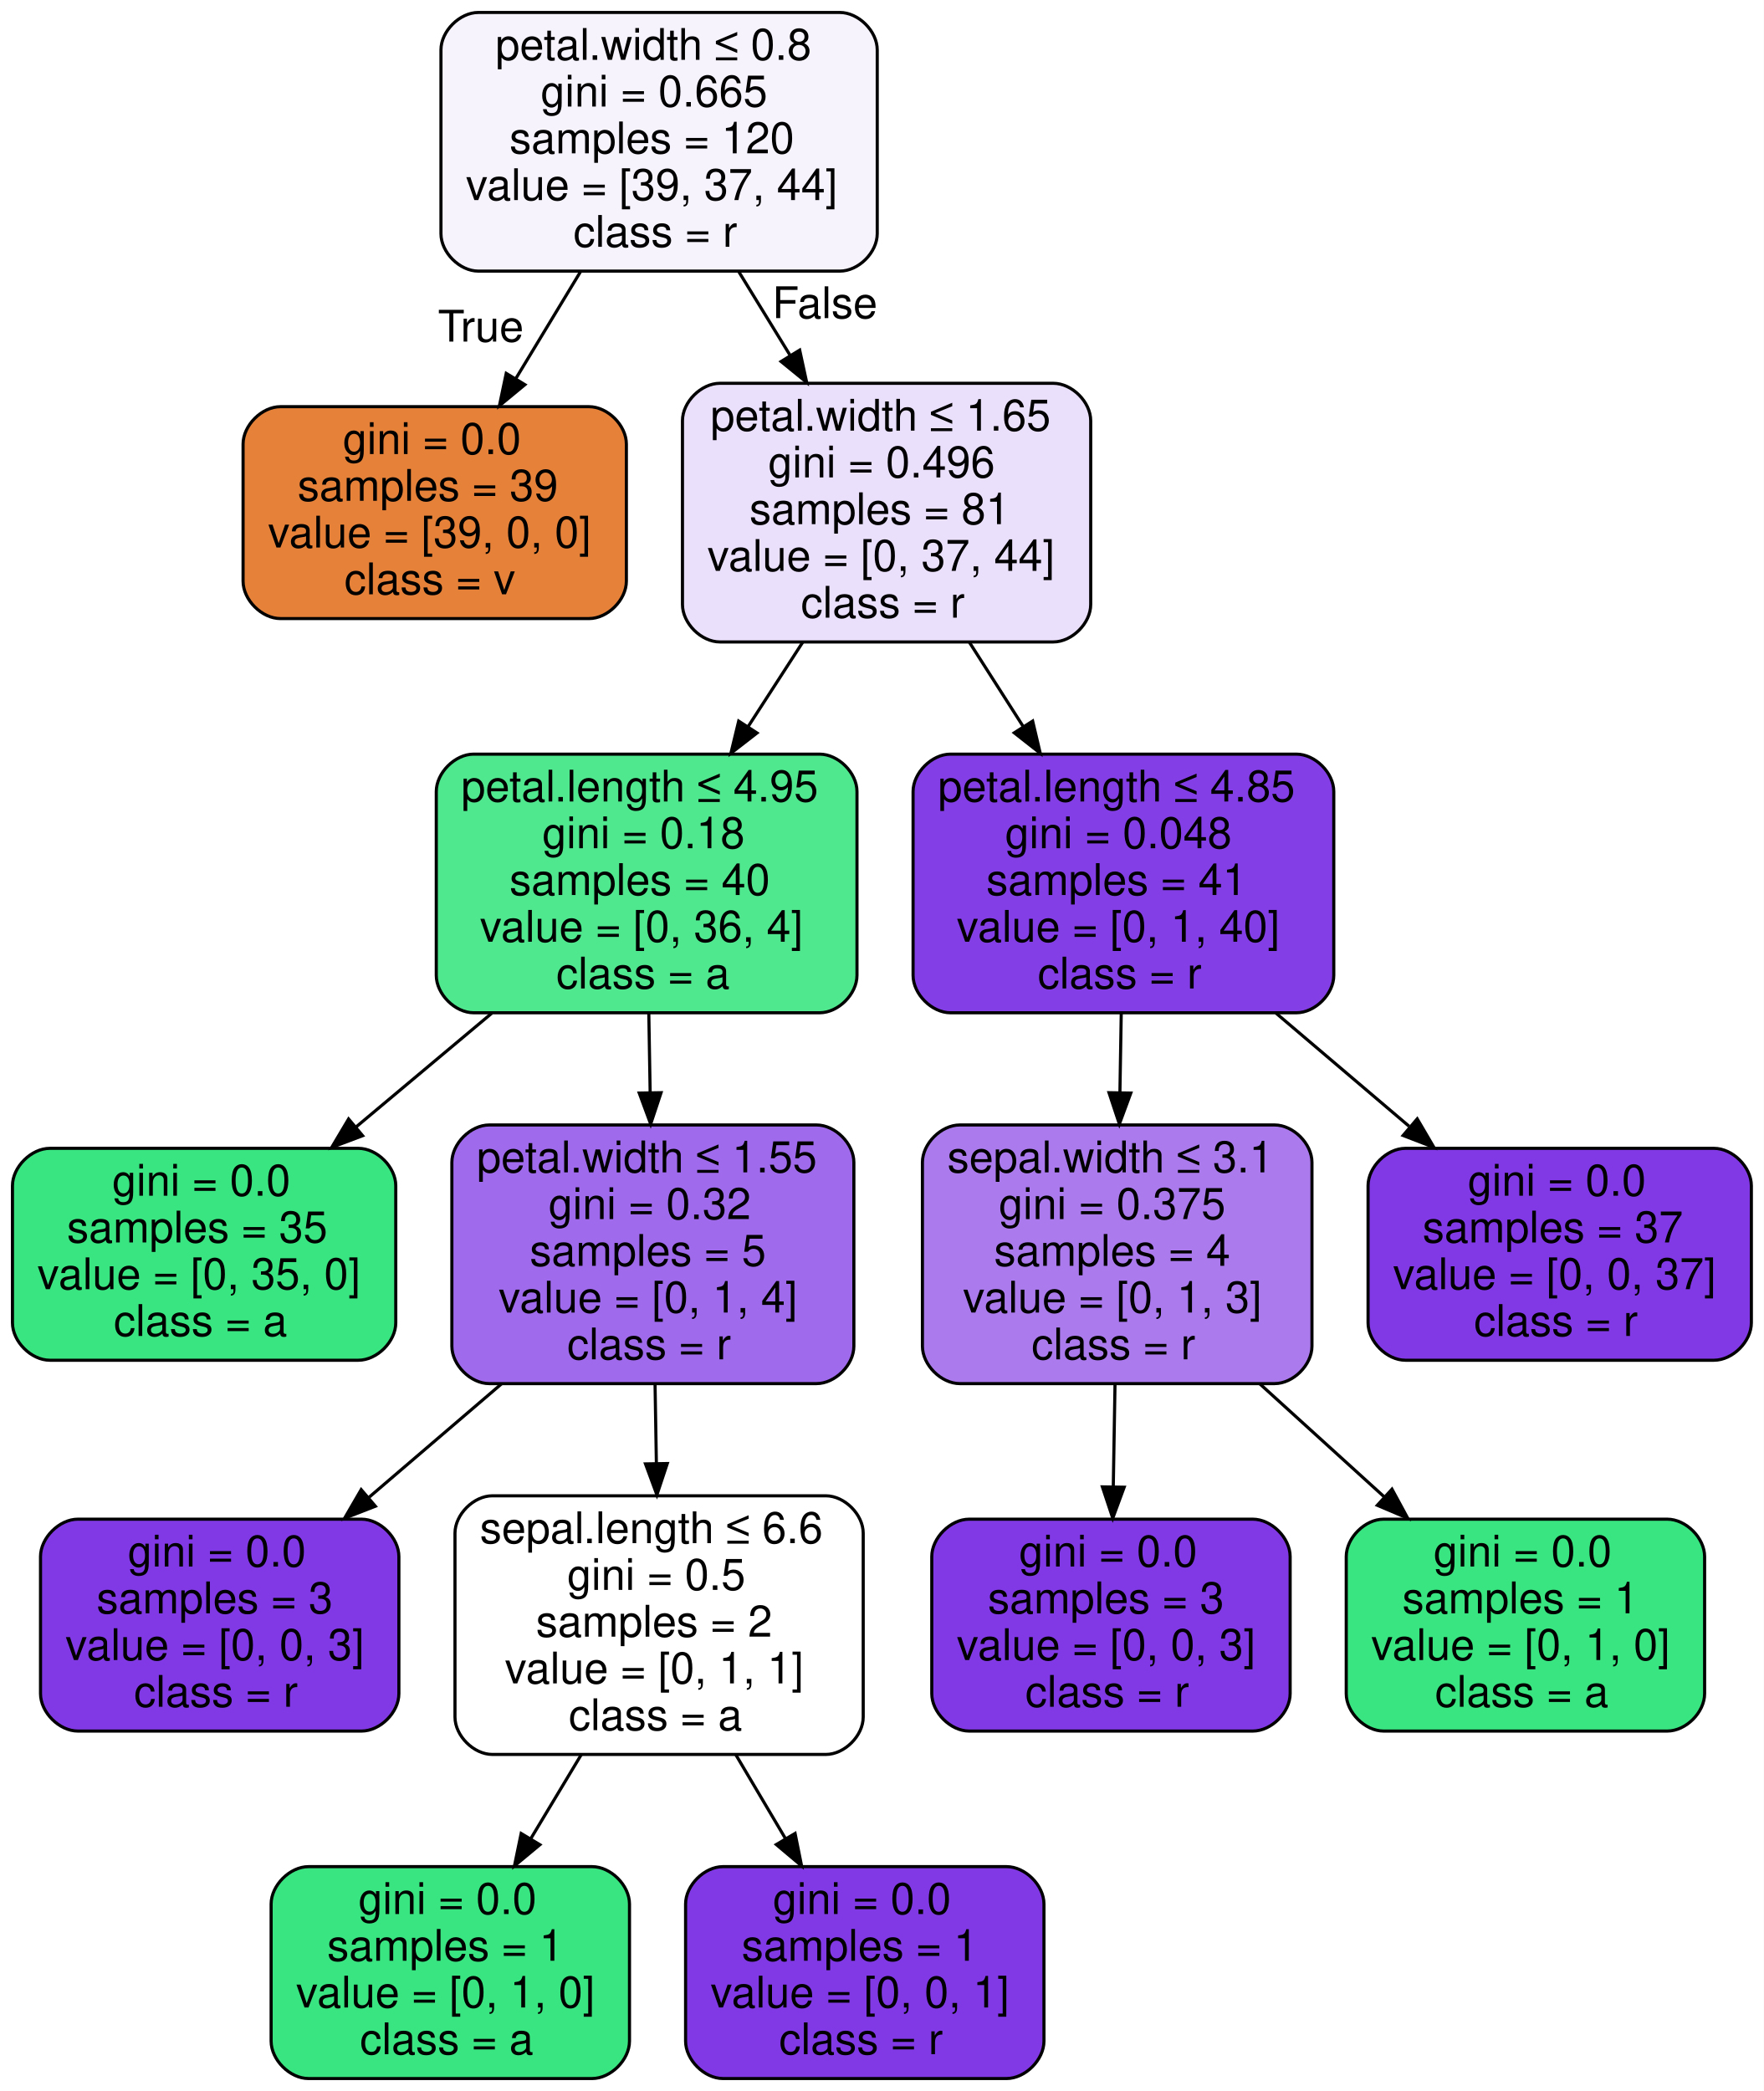
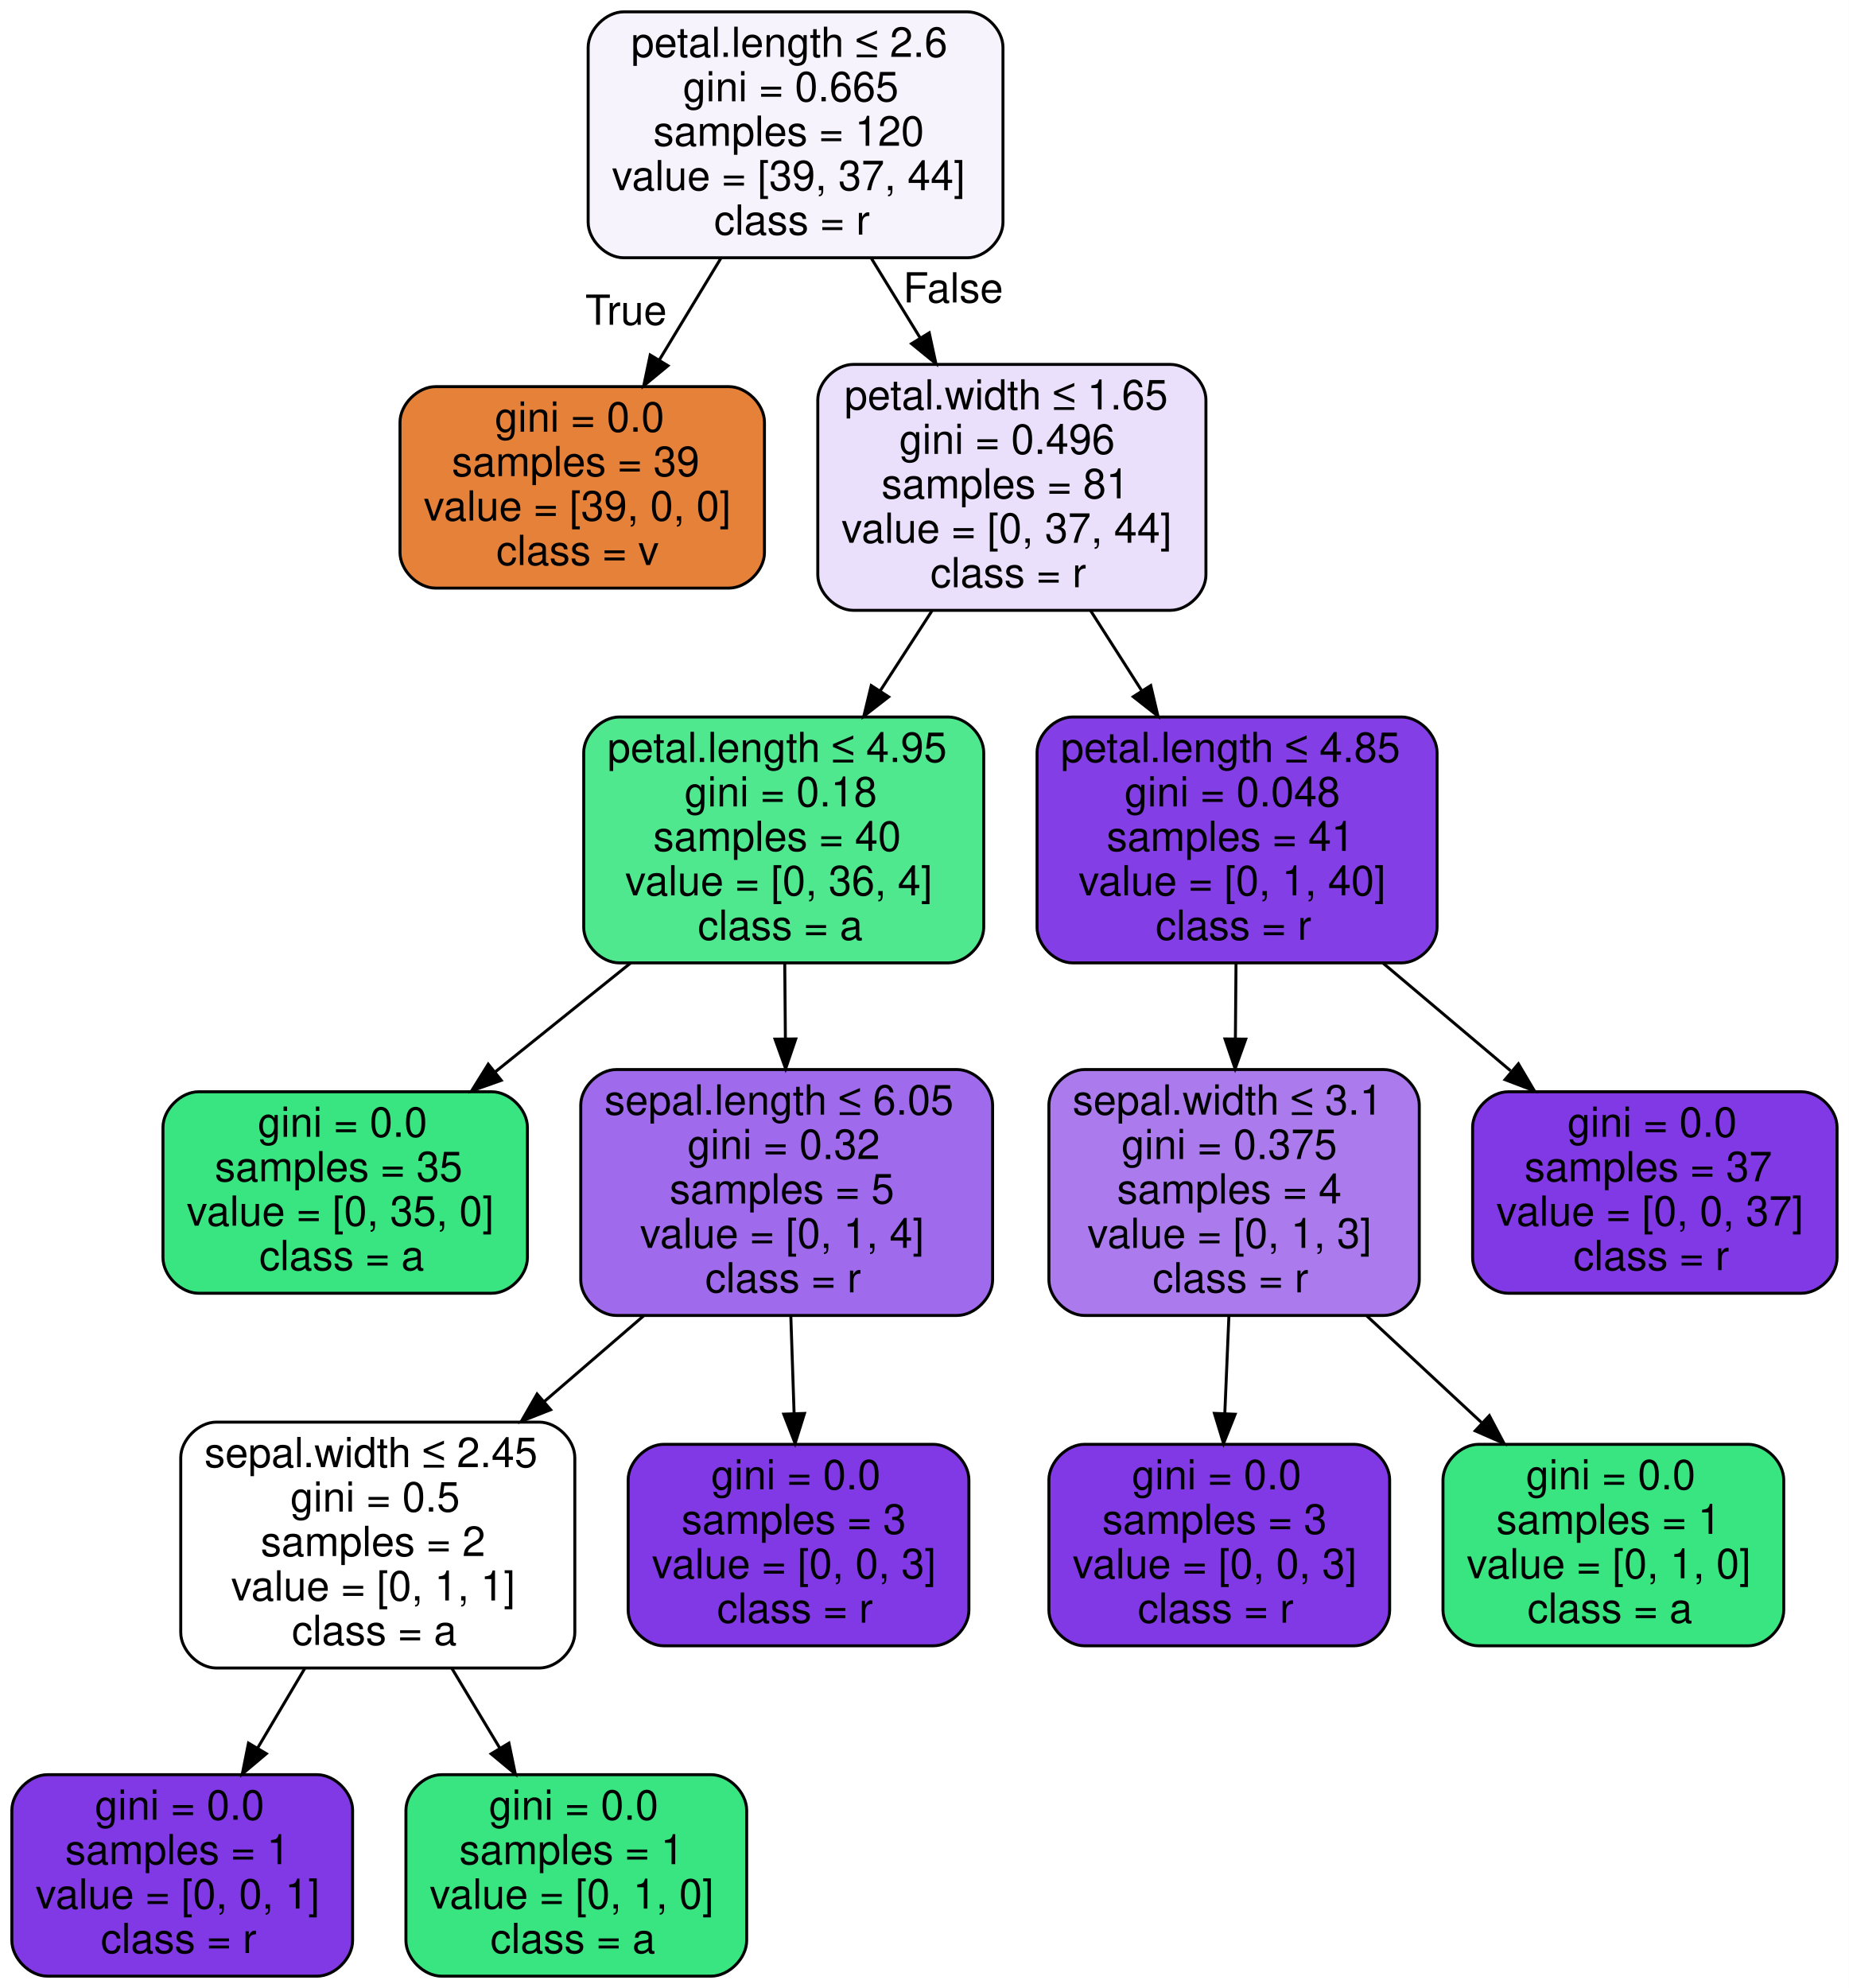
- <svg xmlns="http://www.w3.org/2000/svg" width="566pt" height="671pt" viewBox="0.00 0.00 566.00 671.00">
+ <svg xmlns="http://www.w3.org/2000/svg" width="624pt" height="671pt" viewBox="0.00 0.00 624.00 671.00">
  <g id="graph0" class="graph" transform="scale(1 1) rotate(0) translate(4 667)">
-     <polygon fill="#ffffff" stroke="transparent" points="-4,4 -4,-667 562,-667 562,4 -4,4" />
+     <polygon fill="#ffffff" stroke="transparent" points="-4,4 -4,-667 620,-667 620,4 -4,4" />
    <g id="node1" class="node">
-       <path fill="#f7f3fd" stroke="#000000" d="M265.5,-663C265.5,-663 149.5,-663 149.5,-663 143.5,-663 137.5,-657 137.5,-651 137.5,-651 137.5,-592 137.5,-592 137.5,-586 143.5,-580 149.5,-580 149.5,-580 265.5,-580 265.5,-580 271.5,-580 277.5,-586 277.5,-592 277.5,-592 277.5,-651 277.5,-651 277.5,-657 271.5,-663 265.5,-663" />
-       <text text-anchor="start" x="155" y="-647.8" font-family="Helvetica,sans-Serif" font-size="14.00" fill="#000000">petal.width ≤ 0.8</text>
-       <text text-anchor="start" x="169.5" y="-632.8" font-family="Helvetica,sans-Serif" font-size="14.00" fill="#000000">gini = 0.665</text>
-       <text text-anchor="start" x="159.5" y="-617.8" font-family="Helvetica,sans-Serif" font-size="14.00" fill="#000000">samples = 120</text>
-       <text text-anchor="start" x="145.5" y="-602.8" font-family="Helvetica,sans-Serif" font-size="14.00" fill="#000000">value = [39, 37, 44]</text>
-       <text text-anchor="start" x="180" y="-587.8" font-family="Helvetica,sans-Serif" font-size="14.00" fill="#000000">class = r</text>
+       <path fill="#f7f3fd" stroke="#000000" d="M322.5,-663C322.5,-663 206.5,-663 206.5,-663 200.5,-663 194.5,-657 194.5,-651 194.5,-651 194.5,-592 194.5,-592 194.5,-586 200.5,-580 206.5,-580 206.5,-580 322.5,-580 322.5,-580 328.5,-580 334.5,-586 334.5,-592 334.5,-592 334.5,-651 334.5,-651 334.5,-657 328.5,-663 322.5,-663" />
+       <text text-anchor="start" x="209" y="-647.8" font-family="Helvetica,sans-Serif" font-size="14.00" fill="#000000">petal.length ≤ 2.6</text>
+       <text text-anchor="start" x="226.5" y="-632.8" font-family="Helvetica,sans-Serif" font-size="14.00" fill="#000000">gini = 0.665</text>
+       <text text-anchor="start" x="216.5" y="-617.8" font-family="Helvetica,sans-Serif" font-size="14.00" fill="#000000">samples = 120</text>
+       <text text-anchor="start" x="202.5" y="-602.8" font-family="Helvetica,sans-Serif" font-size="14.00" fill="#000000">value = [39, 37, 44]</text>
+       <text text-anchor="start" x="237" y="-587.8" font-family="Helvetica,sans-Serif" font-size="14.00" fill="#000000">class = r</text>
    </g>
    <g id="node2" class="node">
-       <path fill="#e58139" stroke="#000000" d="M185,-536.5C185,-536.5 86,-536.5 86,-536.5 80,-536.5 74,-530.5 74,-524.5 74,-524.5 74,-480.5 74,-480.5 74,-474.5 80,-468.5 86,-468.5 86,-468.5 185,-468.5 185,-468.5 191,-468.5 197,-474.5 197,-480.5 197,-480.5 197,-524.5 197,-524.5 197,-530.5 191,-536.5 185,-536.5" />
-       <text text-anchor="start" x="106" y="-521.3" font-family="Helvetica,sans-Serif" font-size="14.00" fill="#000000">gini = 0.0</text>
-       <text text-anchor="start" x="91.5" y="-506.3" font-family="Helvetica,sans-Serif" font-size="14.00" fill="#000000">samples = 39</text>
-       <text text-anchor="start" x="82" y="-491.3" font-family="Helvetica,sans-Serif" font-size="14.00" fill="#000000">value = [39, 0, 0]</text>
-       <text text-anchor="start" x="106.5" y="-476.3" font-family="Helvetica,sans-Serif" font-size="14.00" fill="#000000">class = v</text>
+       <path fill="#e58139" stroke="#000000" d="M242,-536.5C242,-536.5 143,-536.5 143,-536.5 137,-536.5 131,-530.5 131,-524.5 131,-524.5 131,-480.5 131,-480.5 131,-474.5 137,-468.5 143,-468.5 143,-468.5 242,-468.5 242,-468.5 248,-468.5 254,-474.5 254,-480.5 254,-480.5 254,-524.5 254,-524.5 254,-530.5 248,-536.5 242,-536.5" />
+       <text text-anchor="start" x="163" y="-521.3" font-family="Helvetica,sans-Serif" font-size="14.00" fill="#000000">gini = 0.0</text>
+       <text text-anchor="start" x="148.5" y="-506.3" font-family="Helvetica,sans-Serif" font-size="14.00" fill="#000000">samples = 39</text>
+       <text text-anchor="start" x="139" y="-491.3" font-family="Helvetica,sans-Serif" font-size="14.00" fill="#000000">value = [39, 0, 0]</text>
+       <text text-anchor="start" x="163.5" y="-476.3" font-family="Helvetica,sans-Serif" font-size="14.00" fill="#000000">class = v</text>
    </g>
    <g id="edge1" class="edge">
-       <path fill="none" stroke="#000000" d="M182.318,-579.88C175.598,-568.774 168.324,-556.751 161.559,-545.569" />
-       <polygon fill="#000000" stroke="#000000" points="164.433,-543.559 156.262,-536.815 158.444,-547.183 164.433,-543.559" />
-       <text text-anchor="middle" x="150.288" y="-557.391" font-family="Helvetica,sans-Serif" font-size="14.00" fill="#000000">True</text>
+       <path fill="none" stroke="#000000" d="M239.318,-579.88C232.598,-568.774 225.324,-556.751 218.559,-545.569" />
+       <polygon fill="#000000" stroke="#000000" points="221.433,-543.559 213.262,-536.815 215.444,-547.183 221.433,-543.559" />
+       <text text-anchor="middle" x="207.288" y="-557.391" font-family="Helvetica,sans-Serif" font-size="14.00" fill="#000000">True</text>
    </g>
    <g id="node3" class="node">
-       <path fill="#ebe0fb" stroke="#000000" d="M334,-544C334,-544 227,-544 227,-544 221,-544 215,-538 215,-532 215,-532 215,-473 215,-473 215,-467 221,-461 227,-461 227,-461 334,-461 334,-461 340,-461 346,-467 346,-473 346,-473 346,-532 346,-532 346,-538 340,-544 334,-544" />
-       <text text-anchor="start" x="224" y="-528.8" font-family="Helvetica,sans-Serif" font-size="14.00" fill="#000000">petal.width ≤ 1.65</text>
-       <text text-anchor="start" x="242.5" y="-513.8" font-family="Helvetica,sans-Serif" font-size="14.00" fill="#000000">gini = 0.496</text>
-       <text text-anchor="start" x="236.5" y="-498.8" font-family="Helvetica,sans-Serif" font-size="14.00" fill="#000000">samples = 81</text>
-       <text text-anchor="start" x="223" y="-483.8" font-family="Helvetica,sans-Serif" font-size="14.00" fill="#000000">value = [0, 37, 44]</text>
-       <text text-anchor="start" x="253" y="-468.8" font-family="Helvetica,sans-Serif" font-size="14.00" fill="#000000">class = r</text>
+       <path fill="#ebe0fb" stroke="#000000" d="M391,-544C391,-544 284,-544 284,-544 278,-544 272,-538 272,-532 272,-532 272,-473 272,-473 272,-467 278,-461 284,-461 284,-461 391,-461 391,-461 397,-461 403,-467 403,-473 403,-473 403,-532 403,-532 403,-538 397,-544 391,-544" />
+       <text text-anchor="start" x="281" y="-528.8" font-family="Helvetica,sans-Serif" font-size="14.00" fill="#000000">petal.width ≤ 1.65</text>
+       <text text-anchor="start" x="299.5" y="-513.8" font-family="Helvetica,sans-Serif" font-size="14.00" fill="#000000">gini = 0.496</text>
+       <text text-anchor="start" x="293.5" y="-498.8" font-family="Helvetica,sans-Serif" font-size="14.00" fill="#000000">samples = 81</text>
+       <text text-anchor="start" x="280" y="-483.8" font-family="Helvetica,sans-Serif" font-size="14.00" fill="#000000">value = [0, 37, 44]</text>
+       <text text-anchor="start" x="310" y="-468.8" font-family="Helvetica,sans-Serif" font-size="14.00" fill="#000000">class = r</text>
    </g>
    <g id="edge2" class="edge">
-       <path fill="none" stroke="#000000" d="M233.032,-579.88C238.391,-571.143 244.098,-561.84 249.628,-552.825" />
-       <polygon fill="#000000" stroke="#000000" points="252.613,-554.652 254.859,-544.298 246.647,-550.992 252.613,-554.652" />
-       <text text-anchor="middle" x="260.684" y="-564.91" font-family="Helvetica,sans-Serif" font-size="14.00" fill="#000000">False</text>
+       <path fill="none" stroke="#000000" d="M290.032,-579.88C295.391,-571.143 301.098,-561.84 306.628,-552.825" />
+       <polygon fill="#000000" stroke="#000000" points="309.613,-554.652 311.859,-544.298 303.647,-550.992 309.613,-554.652" />
+       <text text-anchor="middle" x="317.684" y="-564.91" font-family="Helvetica,sans-Serif" font-size="14.00" fill="#000000">False</text>
    </g>
    <g id="node4" class="node">
-       <path fill="#4fe88f" stroke="#000000" d="M259,-425C259,-425 148,-425 148,-425 142,-425 136,-419 136,-413 136,-413 136,-354 136,-354 136,-348 142,-342 148,-342 148,-342 259,-342 259,-342 265,-342 271,-348 271,-354 271,-354 271,-413 271,-413 271,-419 265,-425 259,-425" />
-       <text text-anchor="start" x="144" y="-409.8" font-family="Helvetica,sans-Serif" font-size="14.00" fill="#000000">petal.length ≤ 4.95</text>
-       <text text-anchor="start" x="170" y="-394.8" font-family="Helvetica,sans-Serif" font-size="14.00" fill="#000000">gini = 0.18</text>
-       <text text-anchor="start" x="159.5" y="-379.8" font-family="Helvetica,sans-Serif" font-size="14.00" fill="#000000">samples = 40</text>
-       <text text-anchor="start" x="150" y="-364.8" font-family="Helvetica,sans-Serif" font-size="14.00" fill="#000000">value = [0, 36, 4]</text>
-       <text text-anchor="start" x="174.5" y="-349.8" font-family="Helvetica,sans-Serif" font-size="14.00" fill="#000000">class = a</text>
+       <path fill="#4fe88f" stroke="#000000" d="M316,-425C316,-425 205,-425 205,-425 199,-425 193,-419 193,-413 193,-413 193,-354 193,-354 193,-348 199,-342 205,-342 205,-342 316,-342 316,-342 322,-342 328,-348 328,-354 328,-354 328,-413 328,-413 328,-419 322,-425 316,-425" />
+       <text text-anchor="start" x="201" y="-409.8" font-family="Helvetica,sans-Serif" font-size="14.00" fill="#000000">petal.length ≤ 4.95</text>
+       <text text-anchor="start" x="227" y="-394.8" font-family="Helvetica,sans-Serif" font-size="14.00" fill="#000000">gini = 0.18</text>
+       <text text-anchor="start" x="216.5" y="-379.8" font-family="Helvetica,sans-Serif" font-size="14.00" fill="#000000">samples = 40</text>
+       <text text-anchor="start" x="207" y="-364.8" font-family="Helvetica,sans-Serif" font-size="14.00" fill="#000000">value = [0, 36, 4]</text>
+       <text text-anchor="start" x="231.5" y="-349.8" font-family="Helvetica,sans-Serif" font-size="14.00" fill="#000000">class = a</text>
    </g>
    <g id="edge3" class="edge">
-       <path fill="none" stroke="#000000" d="M253.569,-460.88C247.916,-452.143 241.897,-442.84 236.063,-433.825" />
-       <polygon fill="#000000" stroke="#000000" points="238.917,-431.792 230.546,-425.298 233.04,-435.595 238.917,-431.792" />
+       <path fill="none" stroke="#000000" d="M310.569,-460.88C304.916,-452.143 298.897,-442.84 293.063,-433.825" />
+       <polygon fill="#000000" stroke="#000000" points="295.917,-431.792 287.546,-425.298 290.04,-435.595 295.917,-431.792" />
    </g>
    <g id="node11" class="node">
-       <path fill="#843ee6" stroke="#000000" d="M412,-425C412,-425 301,-425 301,-425 295,-425 289,-419 289,-413 289,-413 289,-354 289,-354 289,-348 295,-342 301,-342 301,-342 412,-342 412,-342 418,-342 424,-348 424,-354 424,-354 424,-413 424,-413 424,-419 418,-425 412,-425" />
-       <text text-anchor="start" x="297" y="-409.8" font-family="Helvetica,sans-Serif" font-size="14.00" fill="#000000">petal.length ≤ 4.85</text>
-       <text text-anchor="start" x="318.5" y="-394.8" font-family="Helvetica,sans-Serif" font-size="14.00" fill="#000000">gini = 0.048</text>
-       <text text-anchor="start" x="312.5" y="-379.8" font-family="Helvetica,sans-Serif" font-size="14.00" fill="#000000">samples = 41</text>
-       <text text-anchor="start" x="303" y="-364.8" font-family="Helvetica,sans-Serif" font-size="14.00" fill="#000000">value = [0, 1, 40]</text>
-       <text text-anchor="start" x="329" y="-349.8" font-family="Helvetica,sans-Serif" font-size="14.00" fill="#000000">class = r</text>
+       <path fill="#843ee6" stroke="#000000" d="M469,-425C469,-425 358,-425 358,-425 352,-425 346,-419 346,-413 346,-413 346,-354 346,-354 346,-348 352,-342 358,-342 358,-342 469,-342 469,-342 475,-342 481,-348 481,-354 481,-354 481,-413 481,-413 481,-419 475,-425 469,-425" />
+       <text text-anchor="start" x="354" y="-409.8" font-family="Helvetica,sans-Serif" font-size="14.00" fill="#000000">petal.length ≤ 4.85</text>
+       <text text-anchor="start" x="375.5" y="-394.8" font-family="Helvetica,sans-Serif" font-size="14.00" fill="#000000">gini = 0.048</text>
+       <text text-anchor="start" x="369.5" y="-379.8" font-family="Helvetica,sans-Serif" font-size="14.00" fill="#000000">samples = 41</text>
+       <text text-anchor="start" x="360" y="-364.8" font-family="Helvetica,sans-Serif" font-size="14.00" fill="#000000">value = [0, 1, 40]</text>
+       <text text-anchor="start" x="386" y="-349.8" font-family="Helvetica,sans-Serif" font-size="14.00" fill="#000000">class = r</text>
    </g>
    <g id="edge10" class="edge">
-       <path fill="none" stroke="#000000" d="M307.081,-460.88C312.661,-452.143 318.602,-442.84 324.36,-433.825" />
-       <polygon fill="#000000" stroke="#000000" points="327.373,-435.61 329.805,-425.298 321.473,-431.842 327.373,-435.61" />
+       <path fill="none" stroke="#000000" d="M364.081,-460.88C369.661,-452.143 375.602,-442.84 381.36,-433.825" />
+       <polygon fill="#000000" stroke="#000000" points="384.373,-435.61 386.805,-425.298 378.473,-431.842 384.373,-435.61" />
    </g>
    <g id="node5" class="node">
-       <path fill="#39e581" stroke="#000000" d="M111,-298.5C111,-298.5 12,-298.5 12,-298.5 6,-298.5 0,-292.5 0,-286.5 0,-286.5 0,-242.5 0,-242.5 0,-236.5 6,-230.5 12,-230.5 12,-230.5 111,-230.5 111,-230.5 117,-230.5 123,-236.5 123,-242.5 123,-242.5 123,-286.5 123,-286.5 123,-292.5 117,-298.5 111,-298.5" />
-       <text text-anchor="start" x="32" y="-283.3" font-family="Helvetica,sans-Serif" font-size="14.00" fill="#000000">gini = 0.0</text>
-       <text text-anchor="start" x="17.5" y="-268.3" font-family="Helvetica,sans-Serif" font-size="14.00" fill="#000000">samples = 35</text>
-       <text text-anchor="start" x="8" y="-253.3" font-family="Helvetica,sans-Serif" font-size="14.00" fill="#000000">value = [0, 35, 0]</text>
-       <text text-anchor="start" x="32.5" y="-238.3" font-family="Helvetica,sans-Serif" font-size="14.00" fill="#000000">class = a</text>
+       <path fill="#39e581" stroke="#000000" d="M162,-298.5C162,-298.5 63,-298.5 63,-298.5 57,-298.5 51,-292.5 51,-286.5 51,-286.5 51,-242.5 51,-242.5 51,-236.5 57,-230.5 63,-230.5 63,-230.5 162,-230.5 162,-230.5 168,-230.5 174,-236.5 174,-242.5 174,-242.5 174,-286.5 174,-286.5 174,-292.5 168,-298.5 162,-298.5" />
+       <text text-anchor="start" x="83" y="-283.3" font-family="Helvetica,sans-Serif" font-size="14.00" fill="#000000">gini = 0.0</text>
+       <text text-anchor="start" x="68.5" y="-268.3" font-family="Helvetica,sans-Serif" font-size="14.00" fill="#000000">samples = 35</text>
+       <text text-anchor="start" x="59" y="-253.3" font-family="Helvetica,sans-Serif" font-size="14.00" fill="#000000">value = [0, 35, 0]</text>
+       <text text-anchor="start" x="83.5" y="-238.3" font-family="Helvetica,sans-Serif" font-size="14.00" fill="#000000">class = a</text>
    </g>
    <g id="edge4" class="edge">
-       <path fill="none" stroke="#000000" d="M153.835,-341.88C139.664,-330.004 124.243,-317.08 110.134,-305.257" />
-       <polygon fill="#000000" stroke="#000000" points="112.36,-302.555 102.447,-298.815 107.864,-307.921 112.36,-302.555" />
+       <path fill="none" stroke="#000000" d="M208.737,-341.88C193.967,-330.004 177.894,-317.08 163.189,-305.257" />
+       <polygon fill="#000000" stroke="#000000" points="165.164,-302.353 155.177,-298.815 160.778,-307.809 165.164,-302.353" />
    </g>
    <g id="node6" class="node">
-       <path fill="#a06aec" stroke="#000000" d="M258,-306C258,-306 153,-306 153,-306 147,-306 141,-300 141,-294 141,-294 141,-235 141,-235 141,-229 147,-223 153,-223 153,-223 258,-223 258,-223 264,-223 270,-229 270,-235 270,-235 270,-294 270,-294 270,-300 264,-306 258,-306" />
-       <text text-anchor="start" x="149" y="-290.8" font-family="Helvetica,sans-Serif" font-size="14.00" fill="#000000">petal.width ≤ 1.55</text>
-       <text text-anchor="start" x="172" y="-275.8" font-family="Helvetica,sans-Serif" font-size="14.00" fill="#000000">gini = 0.32</text>
-       <text text-anchor="start" x="166" y="-260.8" font-family="Helvetica,sans-Serif" font-size="14.00" fill="#000000">samples = 5</text>
-       <text text-anchor="start" x="156" y="-245.8" font-family="Helvetica,sans-Serif" font-size="14.00" fill="#000000">value = [0, 1, 4]</text>
-       <text text-anchor="start" x="178" y="-230.8" font-family="Helvetica,sans-Serif" font-size="14.00" fill="#000000">class = r</text>
+       <path fill="#a06aec" stroke="#000000" d="M319,-306C319,-306 204,-306 204,-306 198,-306 192,-300 192,-294 192,-294 192,-235 192,-235 192,-229 198,-223 204,-223 204,-223 319,-223 319,-223 325,-223 331,-229 331,-235 331,-235 331,-294 331,-294 331,-300 325,-306 319,-306" />
+       <text text-anchor="start" x="200" y="-290.8" font-family="Helvetica,sans-Serif" font-size="14.00" fill="#000000">sepal.length ≤ 6.05</text>
+       <text text-anchor="start" x="228" y="-275.8" font-family="Helvetica,sans-Serif" font-size="14.00" fill="#000000">gini = 0.32</text>
+       <text text-anchor="start" x="222" y="-260.8" font-family="Helvetica,sans-Serif" font-size="14.00" fill="#000000">samples = 5</text>
+       <text text-anchor="start" x="212" y="-245.8" font-family="Helvetica,sans-Serif" font-size="14.00" fill="#000000">value = [0, 1, 4]</text>
+       <text text-anchor="start" x="234" y="-230.8" font-family="Helvetica,sans-Serif" font-size="14.00" fill="#000000">class = r</text>
    </g>
    <g id="edge5" class="edge">
-       <path fill="none" stroke="#000000" d="M204.2,-341.88C204.337,-333.684 204.483,-324.989 204.626,-316.501" />
-       <polygon fill="#000000" stroke="#000000" points="208.129,-316.356 204.798,-306.298 201.13,-316.238 208.129,-316.356" />
+       <path fill="none" stroke="#000000" d="M260.85,-341.88C260.919,-333.684 260.992,-324.989 261.063,-316.501" />
+       <polygon fill="#000000" stroke="#000000" points="264.565,-316.327 261.149,-306.298 257.565,-316.268 264.565,-316.327" />
    </g>
    <g id="node7" class="node">
-       <path fill="#8139e5" stroke="#000000" d="M112,-179.5C112,-179.5 21,-179.5 21,-179.5 15,-179.5 9,-173.5 9,-167.5 9,-167.5 9,-123.5 9,-123.5 9,-117.5 15,-111.5 21,-111.5 21,-111.5 112,-111.5 112,-111.5 118,-111.5 124,-117.5 124,-123.5 124,-123.5 124,-167.5 124,-167.5 124,-173.5 118,-179.5 112,-179.5" />
-       <text text-anchor="start" x="37" y="-164.3" font-family="Helvetica,sans-Serif" font-size="14.00" fill="#000000">gini = 0.0</text>
-       <text text-anchor="start" x="27" y="-149.3" font-family="Helvetica,sans-Serif" font-size="14.00" fill="#000000">samples = 3</text>
-       <text text-anchor="start" x="17" y="-134.3" font-family="Helvetica,sans-Serif" font-size="14.00" fill="#000000">value = [0, 0, 3]</text>
-       <text text-anchor="start" x="39" y="-119.3" font-family="Helvetica,sans-Serif" font-size="14.00" fill="#000000">class = r</text>
+       <path fill="#ffffff" stroke="#000000" d="M178,-187C178,-187 69,-187 69,-187 63,-187 57,-181 57,-175 57,-175 57,-116 57,-116 57,-110 63,-104 69,-104 69,-104 178,-104 178,-104 184,-104 190,-110 190,-116 190,-116 190,-175 190,-175 190,-181 184,-187 178,-187" />
+       <text text-anchor="start" x="65" y="-171.8" font-family="Helvetica,sans-Serif" font-size="14.00" fill="#000000">sepal.width ≤ 2.45</text>
+       <text text-anchor="start" x="94" y="-156.8" font-family="Helvetica,sans-Serif" font-size="14.00" fill="#000000">gini = 0.5</text>
+       <text text-anchor="start" x="84" y="-141.8" font-family="Helvetica,sans-Serif" font-size="14.00" fill="#000000">samples = 2</text>
+       <text text-anchor="start" x="74" y="-126.8" font-family="Helvetica,sans-Serif" font-size="14.00" fill="#000000">value = [0, 1, 1]</text>
+       <text text-anchor="start" x="94.5" y="-111.8" font-family="Helvetica,sans-Serif" font-size="14.00" fill="#000000">class = a</text>
    </g>
    <g id="edge6" class="edge">
-       <path fill="none" stroke="#000000" d="M156.885,-222.88C143.141,-211.114 128.197,-198.32 114.491,-186.585" />
-       <polygon fill="#000000" stroke="#000000" points="116.455,-183.66 106.582,-179.815 111.902,-188.977 116.455,-183.66" />
+       <path fill="none" stroke="#000000" d="M213.234,-222.88C202.372,-213.513 190.754,-203.495 179.603,-193.878" />
+       <polygon fill="#000000" stroke="#000000" points="181.831,-191.178 171.972,-187.298 177.259,-196.479 181.831,-191.178" />
+     </g>
+     <g id="node10" class="node">
+       <path fill="#8139e5" stroke="#000000" d="M311,-179.5C311,-179.5 220,-179.5 220,-179.5 214,-179.5 208,-173.5 208,-167.5 208,-167.5 208,-123.5 208,-123.5 208,-117.5 214,-111.5 220,-111.5 220,-111.5 311,-111.5 311,-111.5 317,-111.5 323,-117.5 323,-123.5 323,-123.5 323,-167.5 323,-167.5 323,-173.5 317,-179.5 311,-179.5" />
+       <text text-anchor="start" x="236" y="-164.3" font-family="Helvetica,sans-Serif" font-size="14.00" fill="#000000">gini = 0.0</text>
+       <text text-anchor="start" x="226" y="-149.3" font-family="Helvetica,sans-Serif" font-size="14.00" fill="#000000">samples = 3</text>
+       <text text-anchor="start" x="216" y="-134.3" font-family="Helvetica,sans-Serif" font-size="14.00" fill="#000000">value = [0, 0, 3]</text>
+       <text text-anchor="start" x="238" y="-119.3" font-family="Helvetica,sans-Serif" font-size="14.00" fill="#000000">class = r</text>
+     </g>
+     <g id="edge9" class="edge">
+       <path fill="none" stroke="#000000" d="M262.899,-222.88C263.257,-212.213 263.644,-200.702 264.007,-189.901" />
+       <polygon fill="#000000" stroke="#000000" points="267.509,-189.927 264.347,-179.815 260.512,-189.692 267.509,-189.927" />
    </g>
    <g id="node8" class="node">
-       <path fill="#ffffff" stroke="#000000" d="M261,-187C261,-187 154,-187 154,-187 148,-187 142,-181 142,-175 142,-175 142,-116 142,-116 142,-110 148,-104 154,-104 154,-104 261,-104 261,-104 267,-104 273,-110 273,-116 273,-116 273,-175 273,-175 273,-181 267,-187 261,-187" />
-       <text text-anchor="start" x="150" y="-171.8" font-family="Helvetica,sans-Serif" font-size="14.00" fill="#000000">sepal.length ≤ 6.6</text>
-       <text text-anchor="start" x="178" y="-156.8" font-family="Helvetica,sans-Serif" font-size="14.00" fill="#000000">gini = 0.5</text>
-       <text text-anchor="start" x="168" y="-141.8" font-family="Helvetica,sans-Serif" font-size="14.00" fill="#000000">samples = 2</text>
-       <text text-anchor="start" x="158" y="-126.8" font-family="Helvetica,sans-Serif" font-size="14.00" fill="#000000">value = [0, 1, 1]</text>
-       <text text-anchor="start" x="178.5" y="-111.8" font-family="Helvetica,sans-Serif" font-size="14.00" fill="#000000">class = a</text>
+       <path fill="#8139e5" stroke="#000000" d="M103,-68C103,-68 12,-68 12,-68 6,-68 0,-62 0,-56 0,-56 0,-12 0,-12 0,-6 6,0 12,0 12,0 103,0 103,0 109,0 115,-6 115,-12 115,-12 115,-56 115,-56 115,-62 109,-68 103,-68" />
+       <text text-anchor="start" x="28" y="-52.8" font-family="Helvetica,sans-Serif" font-size="14.00" fill="#000000">gini = 0.0</text>
+       <text text-anchor="start" x="18" y="-37.8" font-family="Helvetica,sans-Serif" font-size="14.00" fill="#000000">samples = 1</text>
+       <text text-anchor="start" x="8" y="-22.8" font-family="Helvetica,sans-Serif" font-size="14.00" fill="#000000">value = [0, 0, 1]</text>
+       <text text-anchor="start" x="30" y="-7.8" font-family="Helvetica,sans-Serif" font-size="14.00" fill="#000000">class = r</text>
    </g>
    <g id="edge7" class="edge">
-       <path fill="none" stroke="#000000" d="M206.2,-222.88C206.337,-214.684 206.483,-205.989 206.626,-197.501" />
-       <polygon fill="#000000" stroke="#000000" points="210.129,-197.356 206.798,-187.298 203.13,-197.238 210.129,-197.356" />
+       <path fill="none" stroke="#000000" d="M98.924,-103.981C93.701,-95.159 88.177,-85.826 82.924,-76.951" />
+       <polygon fill="#000000" stroke="#000000" points="85.887,-75.086 77.782,-68.264 79.864,-78.652 85.887,-75.086" />
    </g>
    <g id="node9" class="node">
-       <path fill="#39e581" stroke="#000000" d="M186,-68C186,-68 95,-68 95,-68 89,-68 83,-62 83,-56 83,-56 83,-12 83,-12 83,-6 89,0 95,0 95,0 186,0 186,0 192,0 198,-6 198,-12 198,-12 198,-56 198,-56 198,-62 192,-68 186,-68" />
-       <text text-anchor="start" x="111" y="-52.8" font-family="Helvetica,sans-Serif" font-size="14.00" fill="#000000">gini = 0.0</text>
-       <text text-anchor="start" x="101" y="-37.8" font-family="Helvetica,sans-Serif" font-size="14.00" fill="#000000">samples = 1</text>
-       <text text-anchor="start" x="91" y="-22.8" font-family="Helvetica,sans-Serif" font-size="14.00" fill="#000000">value = [0, 1, 0]</text>
-       <text text-anchor="start" x="111.5" y="-7.8" font-family="Helvetica,sans-Serif" font-size="14.00" fill="#000000">class = a</text>
+       <path fill="#39e581" stroke="#000000" d="M236,-68C236,-68 145,-68 145,-68 139,-68 133,-62 133,-56 133,-56 133,-12 133,-12 133,-6 139,0 145,0 145,0 236,0 236,0 242,0 248,-6 248,-12 248,-12 248,-56 248,-56 248,-62 242,-68 236,-68" />
+       <text text-anchor="start" x="161" y="-52.8" font-family="Helvetica,sans-Serif" font-size="14.00" fill="#000000">gini = 0.0</text>
+       <text text-anchor="start" x="151" y="-37.8" font-family="Helvetica,sans-Serif" font-size="14.00" fill="#000000">samples = 1</text>
+       <text text-anchor="start" x="141" y="-22.8" font-family="Helvetica,sans-Serif" font-size="14.00" fill="#000000">value = [0, 1, 0]</text>
+       <text text-anchor="start" x="161.5" y="-7.8" font-family="Helvetica,sans-Serif" font-size="14.00" fill="#000000">class = a</text>
    </g>
    <g id="edge8" class="edge">
-       <path fill="none" stroke="#000000" d="M182.552,-103.981C177.25,-95.159 171.642,-85.826 166.309,-76.951" />
-       <polygon fill="#000000" stroke="#000000" points="169.24,-75.032 161.089,-68.264 163.239,-78.638 169.24,-75.032" />
-     </g>
-     <g id="node10" class="node">
-       <path fill="#8139e5" stroke="#000000" d="M319,-68C319,-68 228,-68 228,-68 222,-68 216,-62 216,-56 216,-56 216,-12 216,-12 216,-6 222,0 228,0 228,0 319,0 319,0 325,0 331,-6 331,-12 331,-12 331,-56 331,-56 331,-62 325,-68 319,-68" />
-       <text text-anchor="start" x="244" y="-52.8" font-family="Helvetica,sans-Serif" font-size="14.00" fill="#000000">gini = 0.0</text>
-       <text text-anchor="start" x="234" y="-37.8" font-family="Helvetica,sans-Serif" font-size="14.00" fill="#000000">samples = 1</text>
-       <text text-anchor="start" x="224" y="-22.8" font-family="Helvetica,sans-Serif" font-size="14.00" fill="#000000">value = [0, 0, 1]</text>
-       <text text-anchor="start" x="246" y="-7.8" font-family="Helvetica,sans-Serif" font-size="14.00" fill="#000000">class = r</text>
-     </g>
-     <g id="edge9" class="edge">
-       <path fill="none" stroke="#000000" d="M232.076,-103.981C237.299,-95.159 242.823,-85.826 248.076,-76.951" />
-       <polygon fill="#000000" stroke="#000000" points="251.136,-78.652 253.218,-68.264 245.113,-75.086 251.136,-78.652" />
+       <path fill="none" stroke="#000000" d="M148.448,-103.981C153.75,-95.159 159.358,-85.826 164.691,-76.951" />
+       <polygon fill="#000000" stroke="#000000" points="167.761,-78.638 169.911,-68.264 161.76,-75.032 167.761,-78.638" />
    </g>
    <g id="node12" class="node">
-       <path fill="#ab7bee" stroke="#000000" d="M405,-306C405,-306 304,-306 304,-306 298,-306 292,-300 292,-294 292,-294 292,-235 292,-235 292,-229 298,-223 304,-223 304,-223 405,-223 405,-223 411,-223 417,-229 417,-235 417,-235 417,-294 417,-294 417,-300 411,-306 405,-306" />
-       <text text-anchor="start" x="300" y="-290.8" font-family="Helvetica,sans-Serif" font-size="14.00" fill="#000000">sepal.width ≤ 3.1</text>
-       <text text-anchor="start" x="316.5" y="-275.8" font-family="Helvetica,sans-Serif" font-size="14.00" fill="#000000">gini = 0.375</text>
-       <text text-anchor="start" x="315" y="-260.8" font-family="Helvetica,sans-Serif" font-size="14.00" fill="#000000">samples = 4</text>
-       <text text-anchor="start" x="305" y="-245.8" font-family="Helvetica,sans-Serif" font-size="14.00" fill="#000000">value = [0, 1, 3]</text>
-       <text text-anchor="start" x="327" y="-230.8" font-family="Helvetica,sans-Serif" font-size="14.00" fill="#000000">class = r</text>
+       <path fill="#ab7bee" stroke="#000000" d="M463,-306C463,-306 362,-306 362,-306 356,-306 350,-300 350,-294 350,-294 350,-235 350,-235 350,-229 356,-223 362,-223 362,-223 463,-223 463,-223 469,-223 475,-229 475,-235 475,-235 475,-294 475,-294 475,-300 469,-306 463,-306" />
+       <text text-anchor="start" x="358" y="-290.8" font-family="Helvetica,sans-Serif" font-size="14.00" fill="#000000">sepal.width ≤ 3.1</text>
+       <text text-anchor="start" x="374.5" y="-275.8" font-family="Helvetica,sans-Serif" font-size="14.00" fill="#000000">gini = 0.375</text>
+       <text text-anchor="start" x="373" y="-260.8" font-family="Helvetica,sans-Serif" font-size="14.00" fill="#000000">samples = 4</text>
+       <text text-anchor="start" x="363" y="-245.8" font-family="Helvetica,sans-Serif" font-size="14.00" fill="#000000">value = [0, 1, 3]</text>
+       <text text-anchor="start" x="385" y="-230.8" font-family="Helvetica,sans-Serif" font-size="14.00" fill="#000000">class = r</text>
    </g>
    <g id="edge11" class="edge">
-       <path fill="none" stroke="#000000" d="M355.8,-341.88C355.663,-333.684 355.517,-324.989 355.374,-316.501" />
-       <polygon fill="#000000" stroke="#000000" points="358.87,-316.238 355.202,-306.298 351.871,-316.356 358.87,-316.238" />
+       <path fill="none" stroke="#000000" d="M413.15,-341.88C413.081,-333.684 413.008,-324.989 412.937,-316.501" />
+       <polygon fill="#000000" stroke="#000000" points="416.435,-316.268 412.851,-306.298 409.435,-316.327 416.435,-316.268" />
    </g>
    <g id="node15" class="node">
-       <path fill="#8139e5" stroke="#000000" d="M546,-298.5C546,-298.5 447,-298.5 447,-298.5 441,-298.5 435,-292.5 435,-286.5 435,-286.5 435,-242.5 435,-242.5 435,-236.5 441,-230.5 447,-230.5 447,-230.5 546,-230.5 546,-230.5 552,-230.5 558,-236.5 558,-242.5 558,-242.5 558,-286.5 558,-286.5 558,-292.5 552,-298.5 546,-298.5" />
-       <text text-anchor="start" x="467" y="-283.3" font-family="Helvetica,sans-Serif" font-size="14.00" fill="#000000">gini = 0.0</text>
-       <text text-anchor="start" x="452.5" y="-268.3" font-family="Helvetica,sans-Serif" font-size="14.00" fill="#000000">samples = 37</text>
-       <text text-anchor="start" x="443" y="-253.3" font-family="Helvetica,sans-Serif" font-size="14.00" fill="#000000">value = [0, 0, 37]</text>
-       <text text-anchor="start" x="469" y="-238.3" font-family="Helvetica,sans-Serif" font-size="14.00" fill="#000000">class = r</text>
+       <path fill="#8139e5" stroke="#000000" d="M604,-298.5C604,-298.5 505,-298.5 505,-298.5 499,-298.5 493,-292.5 493,-286.5 493,-286.5 493,-242.5 493,-242.5 493,-236.5 499,-230.5 505,-230.5 505,-230.5 604,-230.5 604,-230.5 610,-230.5 616,-236.5 616,-242.5 616,-242.5 616,-286.5 616,-286.5 616,-292.5 610,-298.5 604,-298.5" />
+       <text text-anchor="start" x="525" y="-283.3" font-family="Helvetica,sans-Serif" font-size="14.00" fill="#000000">gini = 0.0</text>
+       <text text-anchor="start" x="510.5" y="-268.3" font-family="Helvetica,sans-Serif" font-size="14.00" fill="#000000">samples = 37</text>
+       <text text-anchor="start" x="501" y="-253.3" font-family="Helvetica,sans-Serif" font-size="14.00" fill="#000000">value = [0, 0, 37]</text>
+       <text text-anchor="start" x="527" y="-238.3" font-family="Helvetica,sans-Serif" font-size="14.00" fill="#000000">class = r</text>
    </g>
    <g id="edge14" class="edge">
-       <path fill="none" stroke="#000000" d="M405.465,-341.88C419.307,-330.114 434.359,-317.32 448.164,-305.586" />
-       <polygon fill="#000000" stroke="#000000" points="450.777,-307.958 456.13,-298.815 446.243,-302.625 450.777,-307.958" />
+       <path fill="none" stroke="#000000" d="M462.815,-341.88C476.756,-330.114 491.915,-317.32 505.819,-305.586" />
+       <polygon fill="#000000" stroke="#000000" points="508.456,-307.939 513.841,-298.815 503.942,-302.59 508.456,-307.939" />
    </g>
    <g id="node13" class="node">
-       <path fill="#8139e5" stroke="#000000" d="M398,-179.5C398,-179.5 307,-179.5 307,-179.5 301,-179.5 295,-173.5 295,-167.5 295,-167.5 295,-123.5 295,-123.5 295,-117.5 301,-111.5 307,-111.5 307,-111.5 398,-111.5 398,-111.5 404,-111.5 410,-117.5 410,-123.5 410,-123.5 410,-167.5 410,-167.5 410,-173.5 404,-179.5 398,-179.5" />
-       <text text-anchor="start" x="323" y="-164.3" font-family="Helvetica,sans-Serif" font-size="14.00" fill="#000000">gini = 0.0</text>
-       <text text-anchor="start" x="313" y="-149.3" font-family="Helvetica,sans-Serif" font-size="14.00" fill="#000000">samples = 3</text>
-       <text text-anchor="start" x="303" y="-134.3" font-family="Helvetica,sans-Serif" font-size="14.00" fill="#000000">value = [0, 0, 3]</text>
-       <text text-anchor="start" x="325" y="-119.3" font-family="Helvetica,sans-Serif" font-size="14.00" fill="#000000">class = r</text>
+       <path fill="#8139e5" stroke="#000000" d="M453,-179.5C453,-179.5 362,-179.5 362,-179.5 356,-179.5 350,-173.5 350,-167.5 350,-167.5 350,-123.5 350,-123.5 350,-117.5 356,-111.5 362,-111.5 362,-111.5 453,-111.5 453,-111.5 459,-111.5 465,-117.5 465,-123.5 465,-123.5 465,-167.5 465,-167.5 465,-173.5 459,-179.5 453,-179.5" />
+       <text text-anchor="start" x="378" y="-164.3" font-family="Helvetica,sans-Serif" font-size="14.00" fill="#000000">gini = 0.0</text>
+       <text text-anchor="start" x="368" y="-149.3" font-family="Helvetica,sans-Serif" font-size="14.00" fill="#000000">samples = 3</text>
+       <text text-anchor="start" x="358" y="-134.3" font-family="Helvetica,sans-Serif" font-size="14.00" fill="#000000">value = [0, 0, 3]</text>
+       <text text-anchor="start" x="380" y="-119.3" font-family="Helvetica,sans-Serif" font-size="14.00" fill="#000000">class = r</text>
    </g>
    <g id="edge12" class="edge">
-       <path fill="none" stroke="#000000" d="M353.8,-222.88C353.621,-212.213 353.428,-200.702 353.246,-189.901" />
-       <polygon fill="#000000" stroke="#000000" points="356.744,-189.755 353.077,-179.815 349.745,-189.872 356.744,-189.755" />
+       <path fill="none" stroke="#000000" d="M410.751,-222.88C410.303,-212.213 409.819,-200.702 409.366,-189.901" />
+       <polygon fill="#000000" stroke="#000000" points="412.859,-189.659 408.942,-179.815 405.865,-189.953 412.859,-189.659" />
    </g>
    <g id="node14" class="node">
-       <path fill="#39e581" stroke="#000000" d="M531,-179.5C531,-179.5 440,-179.5 440,-179.5 434,-179.5 428,-173.5 428,-167.5 428,-167.5 428,-123.5 428,-123.5 428,-117.5 434,-111.5 440,-111.5 440,-111.5 531,-111.5 531,-111.5 537,-111.5 543,-117.5 543,-123.5 543,-123.5 543,-167.5 543,-167.5 543,-173.5 537,-179.5 531,-179.5" />
-       <text text-anchor="start" x="456" y="-164.3" font-family="Helvetica,sans-Serif" font-size="14.00" fill="#000000">gini = 0.0</text>
-       <text text-anchor="start" x="446" y="-149.3" font-family="Helvetica,sans-Serif" font-size="14.00" fill="#000000">samples = 1</text>
-       <text text-anchor="start" x="436" y="-134.3" font-family="Helvetica,sans-Serif" font-size="14.00" fill="#000000">value = [0, 1, 0]</text>
-       <text text-anchor="start" x="456.5" y="-119.3" font-family="Helvetica,sans-Serif" font-size="14.00" fill="#000000">class = a</text>
+       <path fill="#39e581" stroke="#000000" d="M586,-179.5C586,-179.5 495,-179.5 495,-179.5 489,-179.5 483,-173.5 483,-167.5 483,-167.5 483,-123.5 483,-123.5 483,-117.5 489,-111.5 495,-111.5 495,-111.5 586,-111.5 586,-111.5 592,-111.5 598,-117.5 598,-123.5 598,-123.5 598,-167.5 598,-167.5 598,-173.5 592,-179.5 586,-179.5" />
+       <text text-anchor="start" x="511" y="-164.3" font-family="Helvetica,sans-Serif" font-size="14.00" fill="#000000">gini = 0.0</text>
+       <text text-anchor="start" x="501" y="-149.3" font-family="Helvetica,sans-Serif" font-size="14.00" fill="#000000">samples = 1</text>
+       <text text-anchor="start" x="491" y="-134.3" font-family="Helvetica,sans-Serif" font-size="14.00" fill="#000000">value = [0, 1, 0]</text>
+       <text text-anchor="start" x="511.5" y="-119.3" font-family="Helvetica,sans-Serif" font-size="14.00" fill="#000000">class = a</text>
    </g>
    <g id="edge13" class="edge">
-       <path fill="none" stroke="#000000" d="M400.317,-222.88C413.27,-211.114 427.354,-198.32 440.271,-186.585" />
-       <polygon fill="#000000" stroke="#000000" points="442.676,-189.13 447.725,-179.815 437.969,-183.948 442.676,-189.13" />
+       <path fill="none" stroke="#000000" d="M457.268,-222.88C469.806,-211.224 483.428,-198.559 495.953,-186.915" />
+       <polygon fill="#000000" stroke="#000000" points="498.649,-189.187 503.59,-179.815 493.883,-184.06 498.649,-189.187" />
    </g>
  </g>
</svg>
